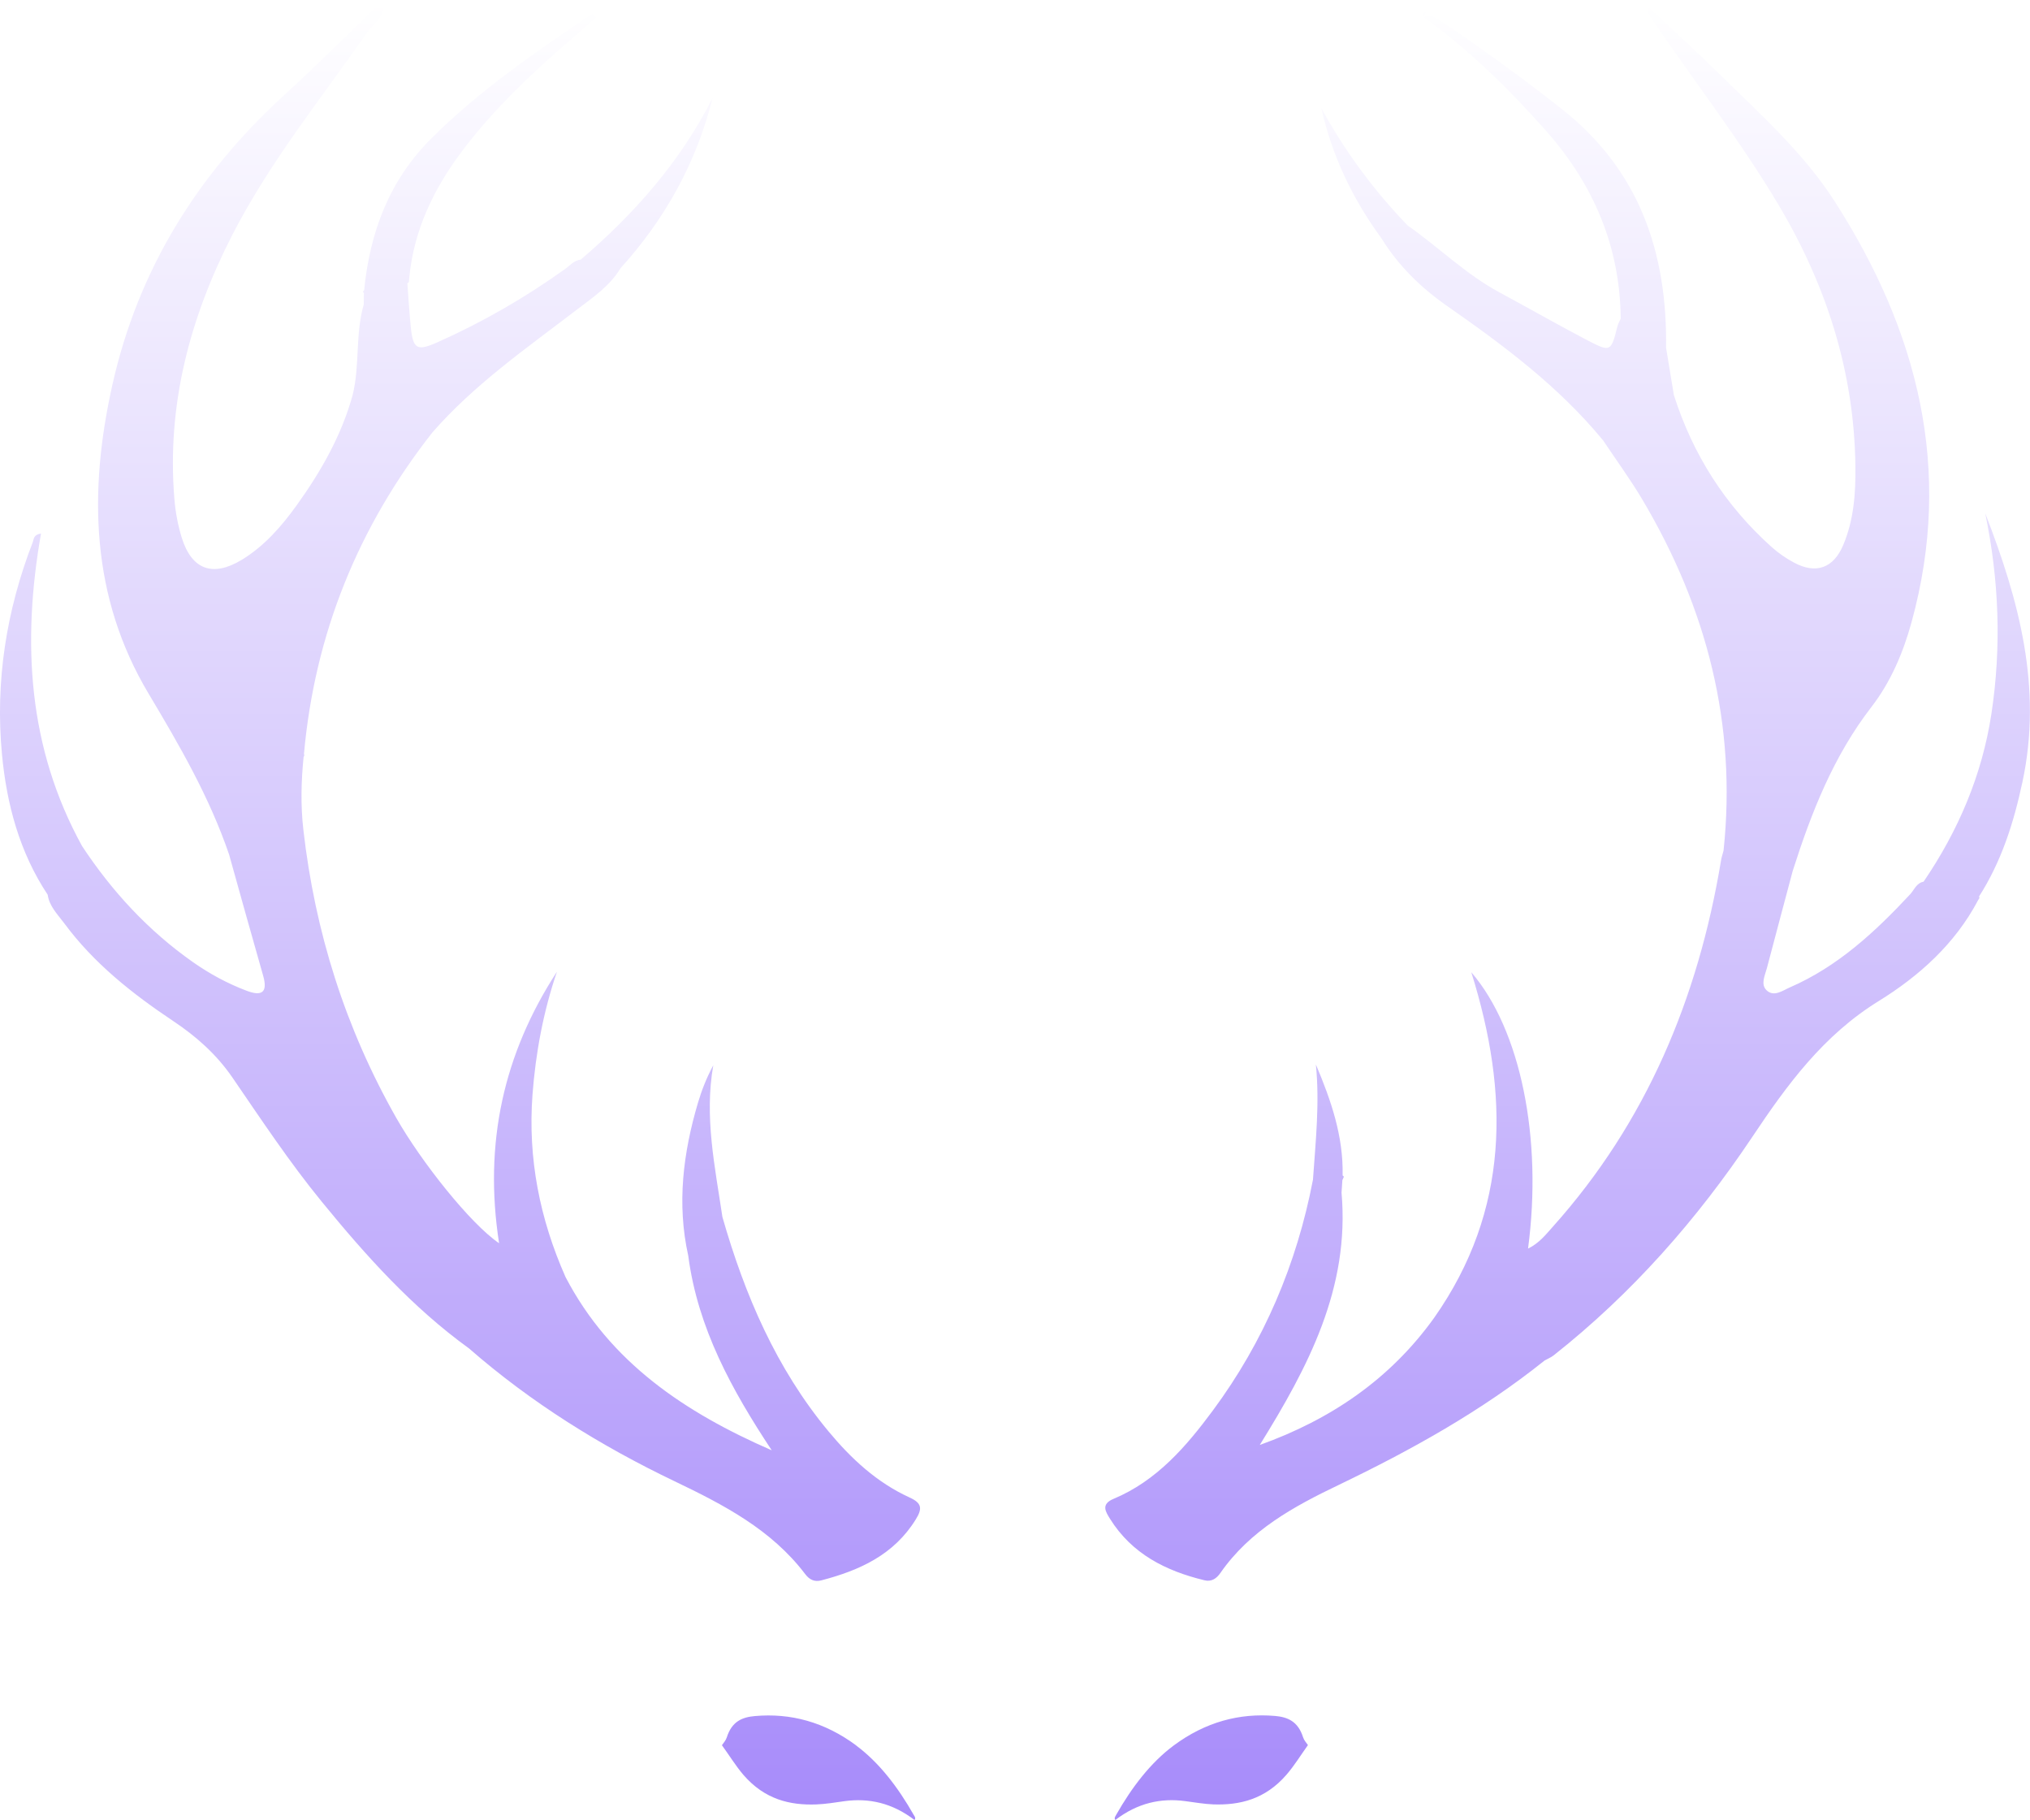
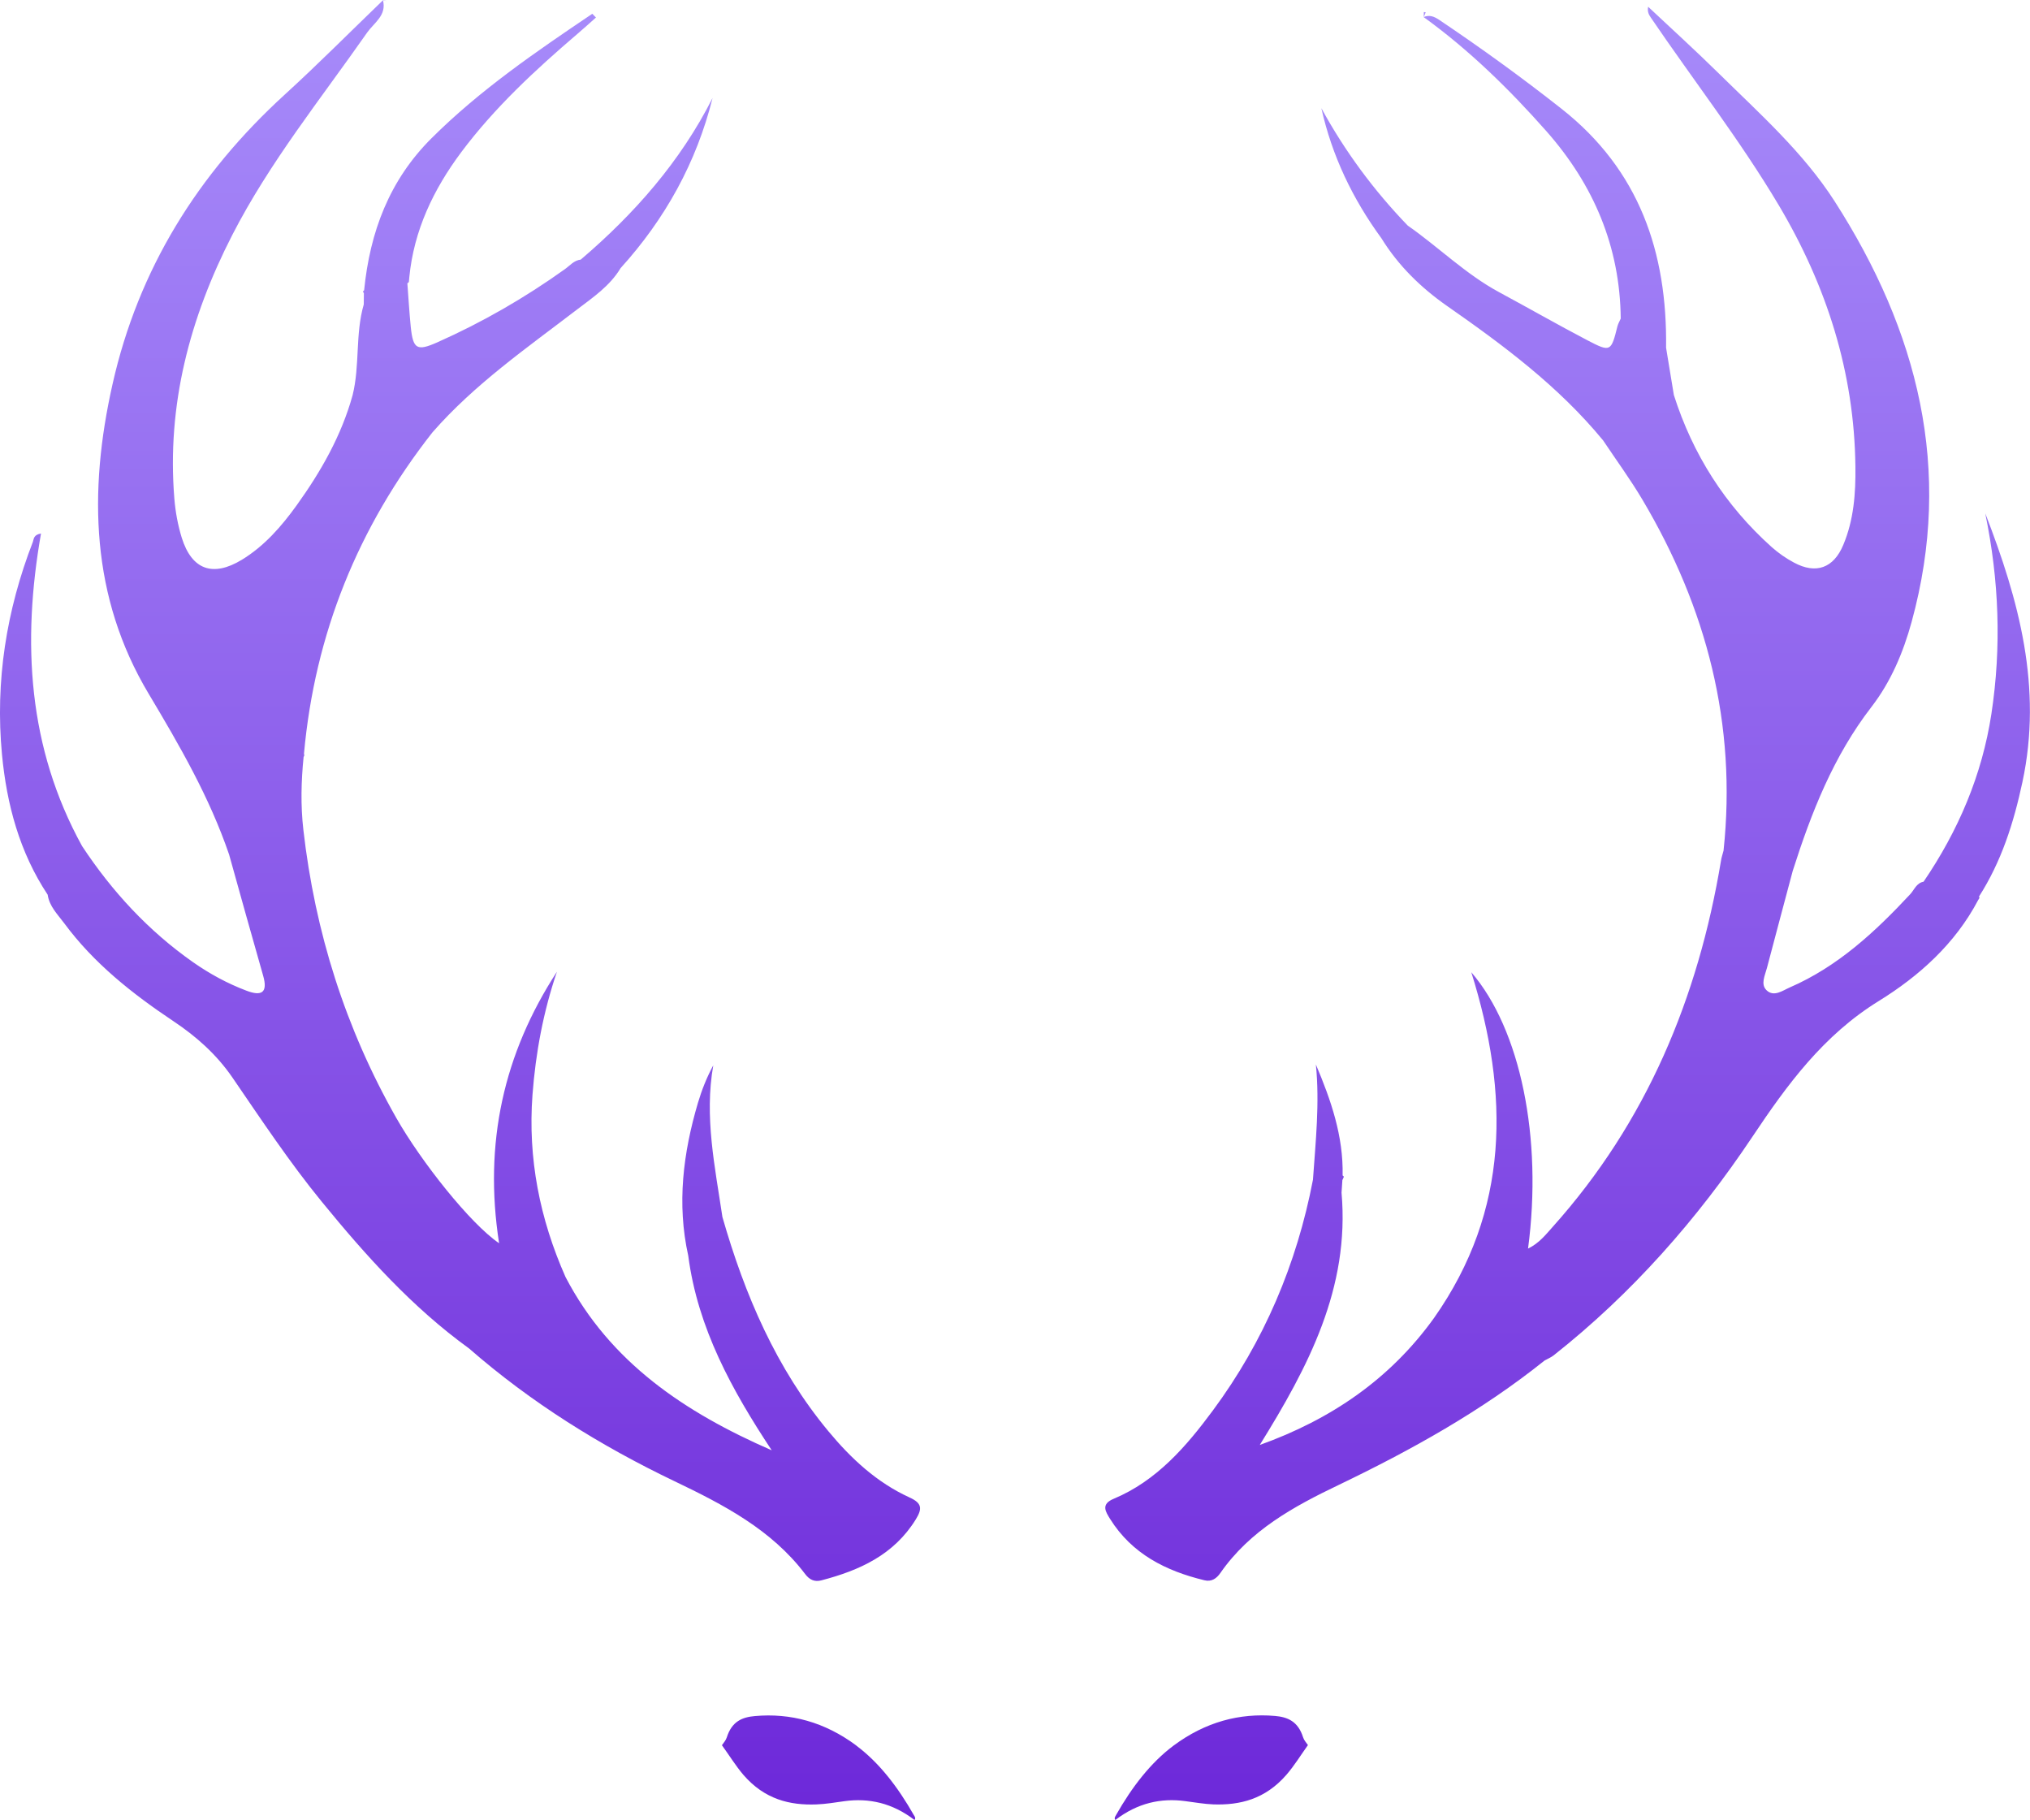
<svg xmlns="http://www.w3.org/2000/svg" id="Layer_1" data-name="Layer 1" viewBox="0 0 892.22 799.77">
  <defs>
    <style>
      .cls-1 {
        fill: url(#midnight-gradient);
      }
    </style>
    <linearGradient id="midnight-gradient" x1="446.11" y1="4577.92" x2="446.11" y2="3778.15" gradientTransform="translate(0 -3778.15)" gradientUnits="userSpaceOnUse">
-       <stop offset="0" stop-color="#a78bfa" />
-       <stop offset="1" stop-color="#ffffff" />
+       <stop offset="0" stop-color="#6d28d9" />
+       <stop offset="1" stop-color="#a78bfa" />
    </linearGradient>
  </defs>
  <path class="cls-1" d="M168.35.05v-.05c.59.16,1.18.32,1.76.48-.59-.11-1.23-.27-1.81-.37,0,0,.05-.05.05-.05ZM626.61,5.4l-.8-.11c0,.75,0,1.5-.05,2.24h0c.27-.7.59-1.44.86-2.13h0ZM872.58,225.74c6.03,29.21,7.16,58.53,2.67,88.01-4.11,26.86-14.52,51.27-29.8,73.7-3.15.59-4.06,3.53-5.87,5.5-15.43,16.56-31.88,31.83-52.92,40.96-3.1,1.34-7,4.38-10.25,1.23-2.67-2.62-.7-6.41.16-9.67,3.74-14.26,7.59-28.52,11.37-42.78,8.17-25.63,17.89-50.41,34.6-72.04,8.54-11.06,13.99-23.98,17.67-37.43,18.37-66.97,2.67-127.85-33.86-184.77-13.78-21.47-32.84-38.4-50.84-56.12-10.15-9.99-20.72-19.6-31.13-29.37-.43,2.29.37,3.53,1.18,4.76,18.69,27.5,39.2,53.83,56.23,82.45,21.04,35.41,33.22,73.43,33.69,114.82.16,11.75-.7,23.5-5.34,34.5-4.27,10.2-12.01,12.92-21.63,7.75-3.53-1.87-6.89-4.22-9.83-6.84-20.46-18.32-34.66-40.69-42.99-66.81-1.12-6.94-2.29-13.89-3.42-20.78.54-41.92-11.75-78.08-45.93-104.99-17.41-13.73-35.35-26.7-53.78-39.09-2.19-1.44-4.27-2.35-6.84-1.23,20.08,14.52,37.65,31.72,53.99,50.2,20.72,23.5,32.31,50.68,32.63,82.29h0c-.48,1.12-1.12,2.19-1.44,3.36-2.78,11.21-3.04,11.48-13.08,6.25-13.08-6.84-25.95-14.21-38.93-21.2-14.74-7.96-26.6-19.81-40.16-29.27-14.95-15.49-27.61-32.63-37.97-51.59,4.7,21.04,13.78,39.9,26.38,57.14,7.37,11.96,17.31,21.68,28.68,29.64,24.99,17.41,49.29,35.51,68.79,59.23,5.77,8.65,11.96,17.09,17.25,26.01,28.25,47.58,41.55,98.74,35.67,154.23-.37,1.5-.91,2.94-1.12,4.43-10.04,60.35-32.74,114.87-73.91,160.85-3.1,3.47-6.03,7.26-10.9,9.61,6.46-48.54-3.31-96.29-24.94-121.44,16.77,53.51,16.93,104.56-16.34,151.88-19.39,27.02-45.5,44.7-76.63,55.86,21.25-34.23,39.63-68.94,35.94-110.86.11-1.87.27-3.74.37-5.55.21-.48.48-.91.64-1.44,0-.16-.32-.37-.54-.59.37-17.31-5.12-33.11-11.75-48.76,1.71,17.04-.11,33.8-1.28,50.63-7.1,37.06-21.57,71.13-43.95,101.36-11.69,15.81-24.72,30.97-43.68,38.88-5.77,2.4-3.42,5.77-1.55,8.81,9.61,15.38,24.46,22.86,41.44,26.97,3.2.8,5.39-.8,7.05-3.2,13.03-18.74,32.2-29.21,52.07-38.72,31.88-15.33,62.69-32.42,90.41-54.63,1.34-.75,2.78-1.34,3.95-2.24,34.44-27.19,63.12-59.76,87.42-96.13,15.33-22.96,31.19-44.59,55.49-59.6,17.73-10.95,33.59-25.15,43.68-44.32.21-.37.54-.75.64-1.18,0-.05-.11-.21-.27-.37,9.88-15.43,15.27-32.36,19.12-50.36,8.92-41.6-1.55-79.94-16.29-117.97l-.05.05h0ZM399.64,657.99c-14.26-6.52-25.53-16.98-35.46-28.94-23.02-27.71-36.85-60.02-46.67-94.26-3.26-22.05-8.01-44-4.01-66.65-2.94,5.45-5.07,10.9-6.73,16.45-6.52,22.05-9.35,44.43-4.27,67.24,4.17,31.88,19.28,59.17,36.69,85.5-38.08-16.61-71.03-38.56-90.63-76.15-11.32-25.53-16.61-52.12-14.52-80.11,1.39-18.42,4.76-36.48,10.74-54.04-23.39,35.94-32.26,75.3-25.42,119.3-12.6-8.54-34.18-35.73-45.18-55.06-22.38-39.41-35.73-81.7-40.85-126.67-1.23-10.68-.96-21.36.11-31.99.32-.43.37-.86.16-1.34,4.76-52.71,23.82-99.71,56.45-141.25,18.48-21.15,41.44-37.06,63.55-53.99,6.94-5.28,14.47-10.36,19.17-18.21,19.6-21.63,33.33-46.41,40.42-74.77-14.15,27.98-34.34,50.89-57.94,71.03-2.99.32-4.8,2.67-7,4.22-17.62,12.6-36.26,23.34-56.07,32.15-8.92,3.95-10.63,2.99-11.64-6.78-.64-6.41-1.02-12.82-1.5-19.23.43-.11.7-.43.7-.86.05-.59.11-1.18.16-1.81,2.03-20.56,10.58-38.45,22.75-54.79,14.68-19.65,32.58-36.21,51.11-52.07,2.78-2.35,5.45-4.8,8.17-7.21-.54-.54-1.07-1.12-1.6-1.65-24.72,16.66-49.29,33.43-70.6,54.63-18.64,18.53-27.13,41.28-29.69,66.86l-.54.59s.43.64.43.7c.16-.21.21-.48.21-.7,0,.27-.05.48-.21.7,0,1.65,0,3.31-.05,4.96-3.79,13.03-1.65,26.81-4.91,39.9-4.91,17.73-13.89,33.49-24.56,48.33-6.68,9.29-14.21,17.94-24.14,23.98-12.71,7.69-21.95,4.43-26.38-9.67-1.71-5.55-2.78-11.37-3.26-17.2-3.36-41.17,6.78-79.46,25.47-115.89,16.4-31.94,38.88-59.76,59.33-89.02,2.99-4.22,8.6-7.48,6.89-14.1h0c-14.37,13.83-28.46,28.04-43.21,41.49-38.13,34.82-64.3,76.63-75.67,127.31-10.63,47.21-9.51,93.51,15.91,135.97,13.62,22.8,26.76,45.5,35.35,70.65,4.96,17.73,9.88,35.51,14.95,53.19,2.19,7.59-.75,9.13-7.32,6.62-8.33-3.15-16.13-7.37-23.45-12.5-19.65-13.78-35.62-31.08-48.81-51.05-23.82-43.25-26.44-89.45-18.05-137.35-3.36.54-3.15,2.51-3.58,3.69-11.64,30.07-16.61,61.31-13.57,93.4,2.08,21.89,7.69,42.94,20.08,61.63.75,5.18,4.43,8.7,7.32,12.6,13.03,17.62,29.96,30.97,47.96,42.99,10.15,6.78,18.96,14.63,25.9,24.72,12.71,18.53,25.15,37.33,39.41,54.74,19.33,23.66,39.68,46.3,64.62,64.35,27.29,23.82,57.78,42.78,90.36,58.37,21.52,10.31,42.51,21.2,57.35,40.75,1.92,2.56,4.17,3.58,7.16,2.78,16.77-4.38,31.88-11.21,41.49-26.81,2.83-4.6,2.83-7.1-2.78-9.61l-.11-.05h0ZM376.41,767.09c-13.99-10.42-29.05-14.37-44.59-12.98-5.55.48-10.15,2.29-12.39,9.4-.43,1.34-1.39,2.29-2.13,3.42,3.15,4.33,6.03,9.02,9.4,12.98,9.4,10.9,20.56,13.46,32.1,13.03,4.17-.16,8.33-.86,12.44-1.44,10.68-1.44,20.93.8,30.7,8.28.64-.86.11-1.5-.32-2.19-6.94-12.23-15.22-23.02-25.26-30.49h.05ZM560.39,754.06c-15.54-1.34-30.6,2.62-44.59,13.03-10.04,7.48-18.32,18.26-25.26,30.49-.37.7-.96,1.34-.32,2.19,9.77-7.48,20.03-9.72,30.7-8.28,4.17.54,8.28,1.28,12.44,1.44,11.53.37,22.7-2.19,32.1-13.08,3.42-3.95,6.3-8.65,9.4-12.98-.75-1.12-1.71-2.08-2.13-3.42-2.24-7.1-6.89-8.92-12.39-9.4h.05,0Z" />
</svg>
